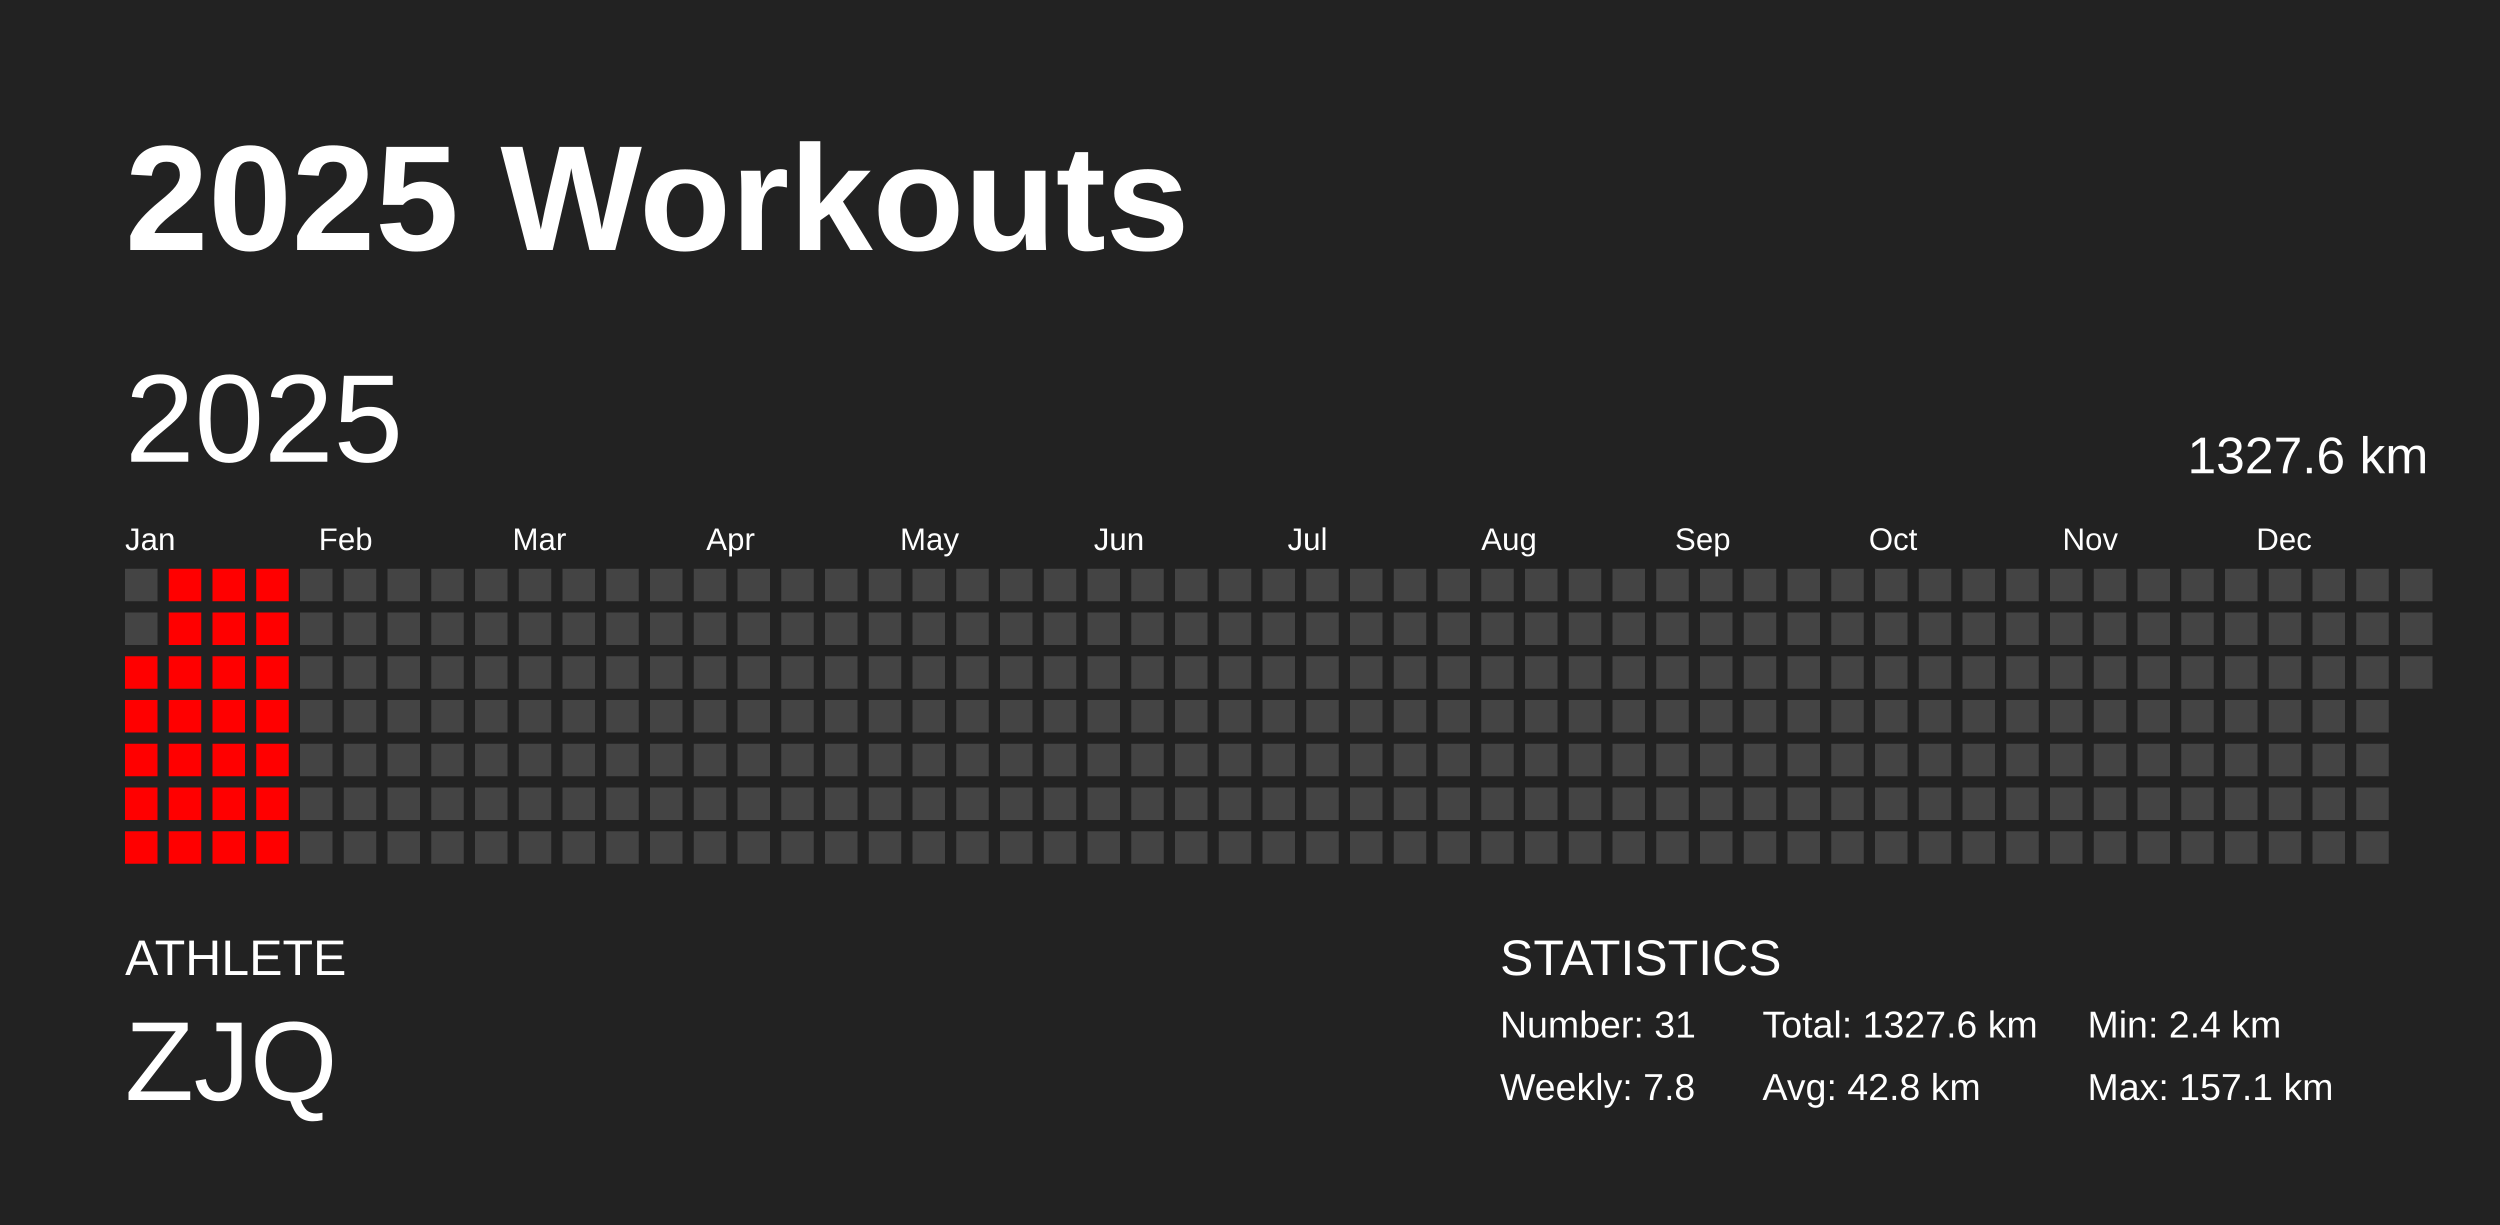
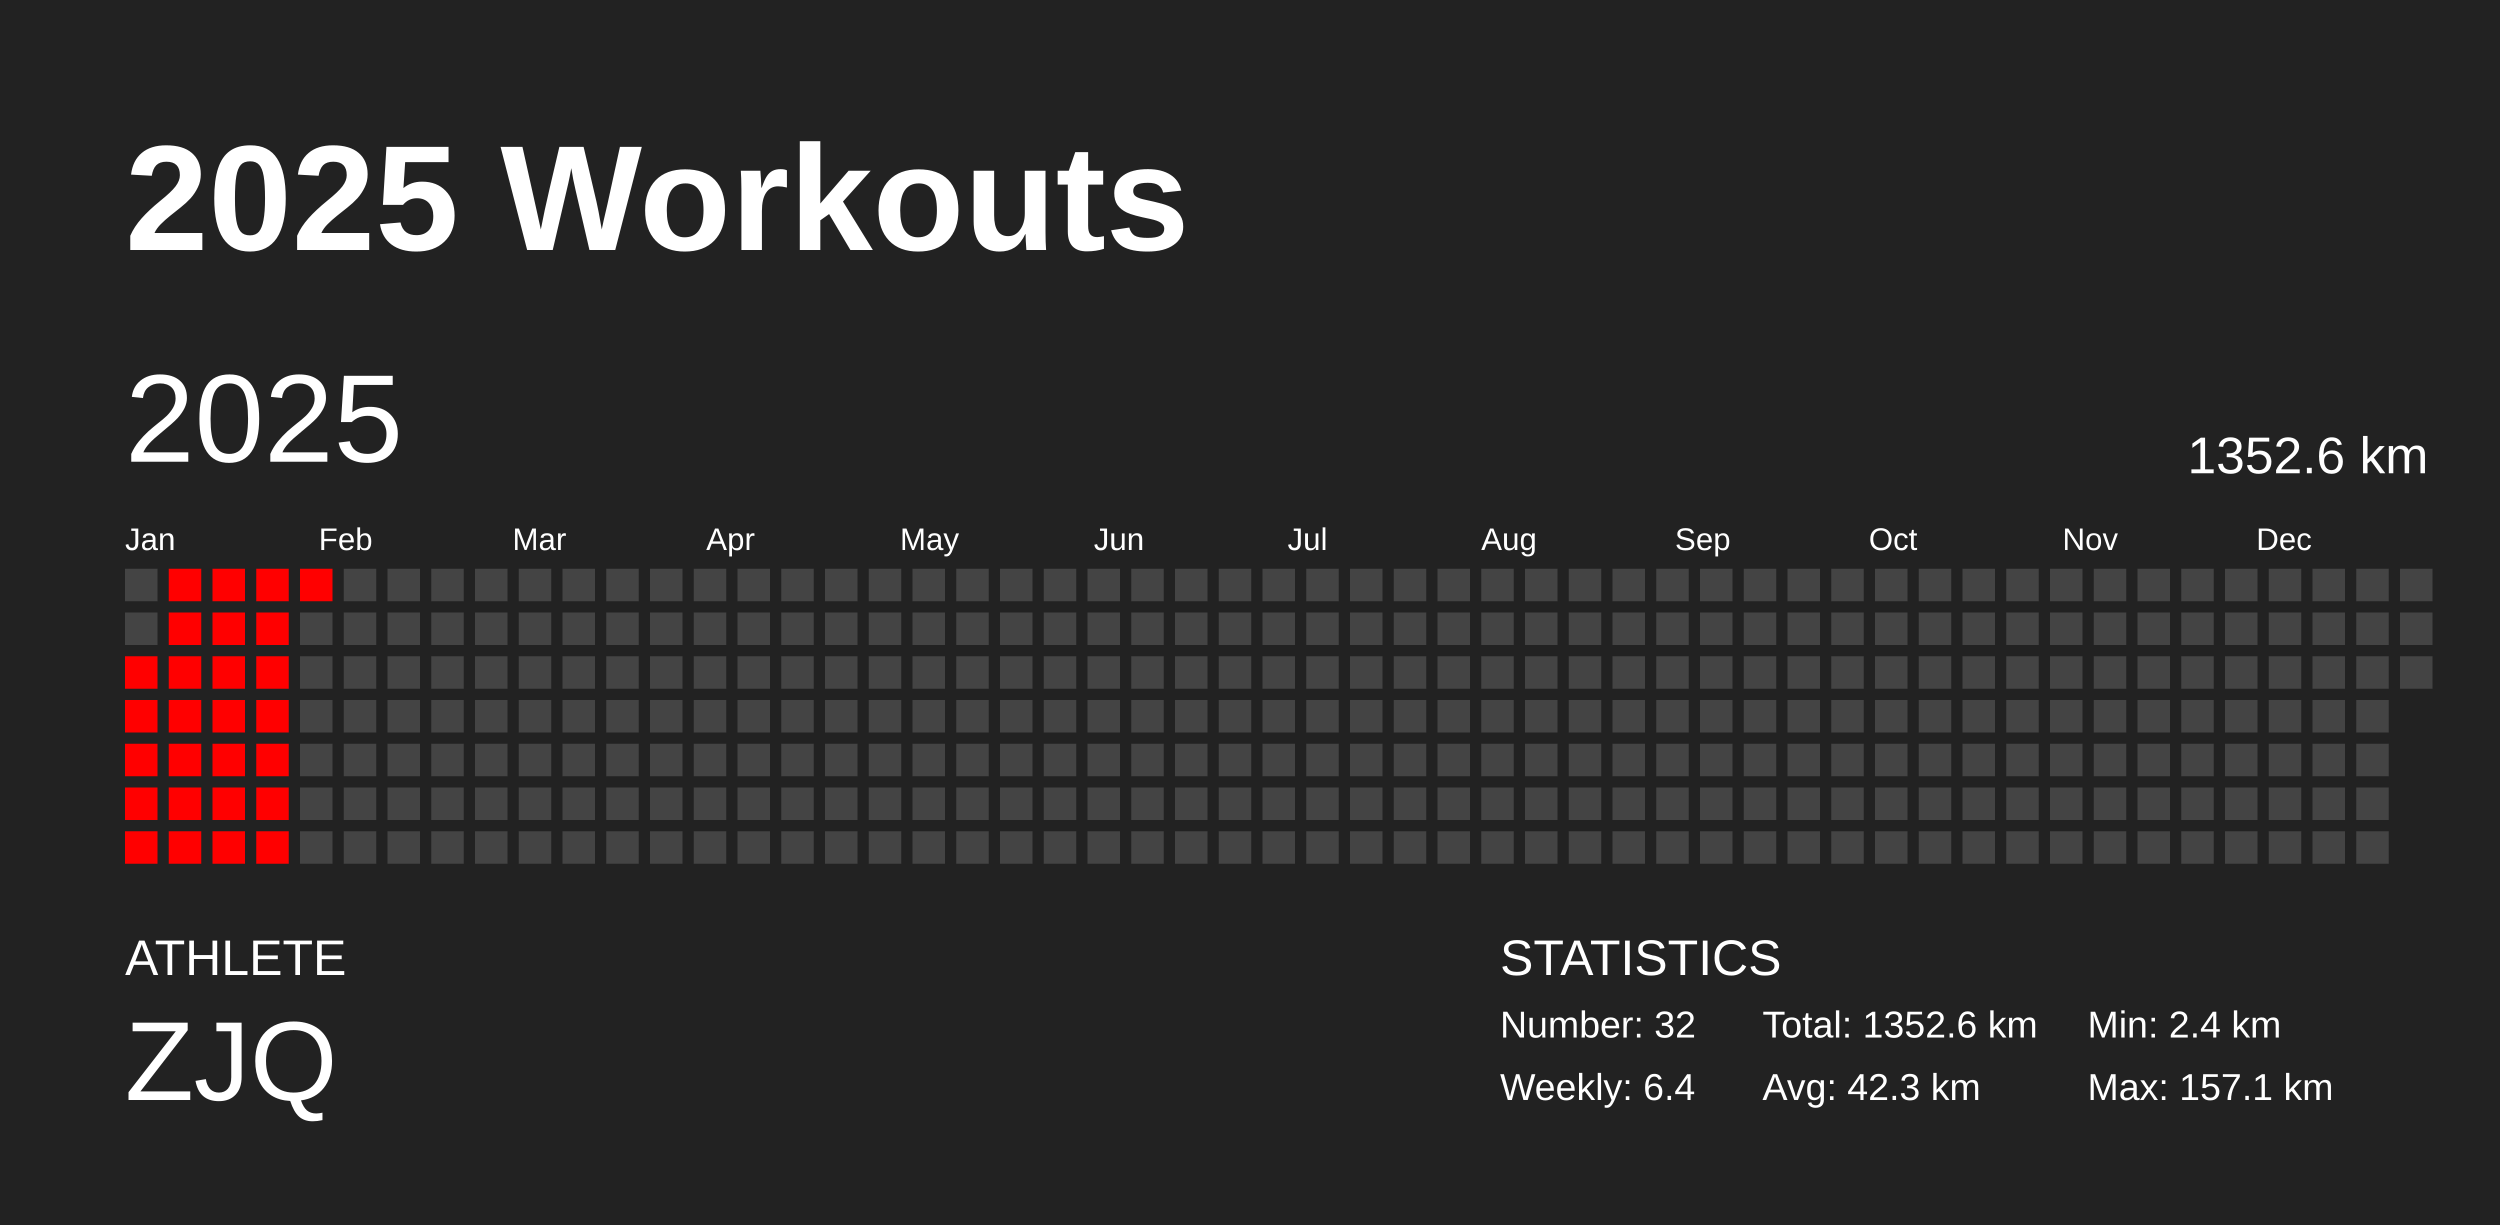
<svg xmlns="http://www.w3.org/2000/svg" baseProfile="full" height="98mm" version="1.1" viewBox="0,0,200,98" width="200mm">
  <defs />
  <rect fill="#222222" height="98" width="200" x="0" y="0" />
  <text fill="#FFFFFF" style="font-size:12px; font-family:Arial; font-weight:bold;" x="10" y="20">2025 Workouts</text>
  <text fill="#FFFFFF" style="font-size:4px; font-family:Arial" x="10" y="78">ATHLETE</text>
  <text fill="#FFFFFF" style="font-size:9px; font-family:Arial" x="10" y="88">ZJQ</text>
  <text fill="#FFFFFF" style="font-size:4px; font-family:Arial" x="120" y="78">STATISTICS</text>
-   <text fill="#FFFFFF" style="font-size:3px; font-family:Arial" x="120" y="83">Number: 31</text>
-   <text fill="#FFFFFF" style="font-size:3px; font-family:Arial" x="120" y="88">Weekly: 7.8</text>
-   <text fill="#FFFFFF" style="font-size:3px; font-family:Arial" x="141" y="83">Total: 1327.6 km</text>
-   <text fill="#FFFFFF" style="font-size:3px; font-family:Arial" x="141" y="88">Avg: 42.8 km</text>
+   <text fill="#FFFFFF" style="font-size:3px; font-family:Arial" x="120" y="83">Number: 32</text>
+   <text fill="#FFFFFF" style="font-size:3px; font-family:Arial" x="120" y="88">Weekly: 6.4</text>
+   <text fill="#FFFFFF" style="font-size:3px; font-family:Arial" x="141" y="83">Total: 1352.6 km</text>
+   <text fill="#FFFFFF" style="font-size:3px; font-family:Arial" x="141" y="88">Avg: 42.3 km</text>
  <text fill="#FFFFFF" style="font-size:3px; font-family:Arial" x="167" y="83">Min: 2.4 km</text>
  <text fill="#FFFFFF" style="font-size:3px; font-family:Arial" x="167" y="88">Max: 157.1 km</text>
  <text dominant-baseline="hanging" fill="#FFFFFF" style="font-size:10.0px; font-family:Arial;" x="10" y="30">2025</text>
-   <text dominant-baseline="hanging" fill="#FFFFFF" style="font-size:4.125px; font-family:Arial;" x="175" y="35">1327.6 km</text>
+   <text dominant-baseline="hanging" fill="#FFFFFF" style="font-size:4.125px; font-family:Arial;" x="175" y="35">1352.6 km</text>
  <text fill="#FFFFFF" style="font-size:2.5px; font-family:Arial" x="10.0" y="44">Jan</text>
  <text fill="#FFFFFF" style="font-size:2.5px; font-family:Arial" x="25.5" y="44">Feb</text>
  <text fill="#FFFFFF" style="font-size:2.5px; font-family:Arial" x="41.0" y="44">Mar</text>
  <text fill="#FFFFFF" style="font-size:2.5px; font-family:Arial" x="56.5" y="44">Apr</text>
  <text fill="#FFFFFF" style="font-size:2.5px; font-family:Arial" x="72.0" y="44">May</text>
  <text fill="#FFFFFF" style="font-size:2.5px; font-family:Arial" x="87.5" y="44">Jun</text>
  <text fill="#FFFFFF" style="font-size:2.5px; font-family:Arial" x="103.0" y="44">Jul</text>
  <text fill="#FFFFFF" style="font-size:2.5px; font-family:Arial" x="118.5" y="44">Aug</text>
  <text fill="#FFFFFF" style="font-size:2.5px; font-family:Arial" x="134.0" y="44">Sep</text>
  <text fill="#FFFFFF" style="font-size:2.5px; font-family:Arial" x="149.5" y="44">Oct</text>
  <text fill="#FFFFFF" style="font-size:2.5px; font-family:Arial" x="165.0" y="44">Nov</text>
  <text fill="#FFFFFF" style="font-size:2.5px; font-family:Arial" x="180.5" y="44">Dec</text>
  <rect fill="#444444" height="2.6" width="2.6" x="10.0" y="45.5" />
  <rect fill="#444444" height="2.6" width="2.6" x="10.0" y="49.0" />
  <rect fill="red" height="2.6" width="2.6" x="10.0" y="52.5" />
  <rect fill="red" height="2.6" width="2.6" x="10.0" y="56.0" />
  <rect fill="red" height="2.6" width="2.6" x="10.0" y="59.5" />
  <rect fill="red" height="2.6" width="2.6" x="10.0" y="63.0" />
  <rect fill="red" height="2.6" width="2.6" x="10.0" y="66.5" />
  <rect fill="red" height="2.6" width="2.6" x="13.5" y="45.5" />
  <rect fill="red" height="2.6" width="2.6" x="13.5" y="49.0" />
  <rect fill="red" height="2.6" width="2.6" x="13.5" y="52.5" />
  <rect fill="red" height="2.6" width="2.6" x="13.5" y="56.0" />
  <rect fill="red" height="2.6" width="2.6" x="13.5" y="59.5" />
  <rect fill="red" height="2.6" width="2.6" x="13.5" y="63.0" />
  <rect fill="red" height="2.6" width="2.6" x="13.5" y="66.5" />
  <rect fill="red" height="2.6" width="2.6" x="17.0" y="45.5" />
  <rect fill="red" height="2.6" width="2.6" x="17.0" y="49.0" />
  <rect fill="red" height="2.6" width="2.6" x="17.0" y="52.5" />
  <rect fill="red" height="2.6" width="2.6" x="17.0" y="56.0" />
  <rect fill="red" height="2.6" width="2.6" x="17.0" y="59.5" />
  <rect fill="red" height="2.6" width="2.6" x="17.0" y="63.0" />
  <rect fill="red" height="2.6" width="2.6" x="17.0" y="66.5" />
  <rect fill="red" height="2.6" width="2.6" x="20.5" y="45.5" />
  <rect fill="red" height="2.6" width="2.6" x="20.5" y="49.0" />
  <rect fill="red" height="2.6" width="2.6" x="20.5" y="52.5" />
  <rect fill="red" height="2.6" width="2.6" x="20.5" y="56.0" />
  <rect fill="red" height="2.6" width="2.6" x="20.5" y="59.5" />
  <rect fill="red" height="2.6" width="2.6" x="20.5" y="63.0" />
  <rect fill="red" height="2.6" width="2.6" x="20.5" y="66.5" />
-   <rect fill="#444444" height="2.6" width="2.6" x="24.0" y="45.5" />
+   <rect fill="red" height="2.6" width="2.6" x="24.0" y="45.5" />
  <rect fill="#444444" height="2.6" width="2.6" x="24.0" y="49.0" />
  <rect fill="#444444" height="2.6" width="2.6" x="24.0" y="52.5" />
  <rect fill="#444444" height="2.6" width="2.6" x="24.0" y="56.0" />
  <rect fill="#444444" height="2.6" width="2.6" x="24.0" y="59.5" />
  <rect fill="#444444" height="2.6" width="2.6" x="24.0" y="63.0" />
  <rect fill="#444444" height="2.6" width="2.6" x="24.0" y="66.5" />
  <rect fill="#444444" height="2.6" width="2.6" x="27.5" y="45.5" />
  <rect fill="#444444" height="2.6" width="2.6" x="27.5" y="49.0" />
  <rect fill="#444444" height="2.6" width="2.6" x="27.5" y="52.5" />
  <rect fill="#444444" height="2.6" width="2.6" x="27.5" y="56.0" />
  <rect fill="#444444" height="2.6" width="2.6" x="27.5" y="59.5" />
  <rect fill="#444444" height="2.6" width="2.6" x="27.5" y="63.0" />
  <rect fill="#444444" height="2.6" width="2.6" x="27.5" y="66.5" />
  <rect fill="#444444" height="2.6" width="2.6" x="31.0" y="45.5" />
  <rect fill="#444444" height="2.6" width="2.6" x="31.0" y="49.0" />
  <rect fill="#444444" height="2.6" width="2.6" x="31.0" y="52.5" />
  <rect fill="#444444" height="2.6" width="2.6" x="31.0" y="56.0" />
  <rect fill="#444444" height="2.6" width="2.6" x="31.0" y="59.5" />
  <rect fill="#444444" height="2.6" width="2.6" x="31.0" y="63.0" />
  <rect fill="#444444" height="2.6" width="2.6" x="31.0" y="66.5" />
  <rect fill="#444444" height="2.6" width="2.6" x="34.5" y="45.5" />
  <rect fill="#444444" height="2.6" width="2.6" x="34.5" y="49.0" />
  <rect fill="#444444" height="2.6" width="2.6" x="34.5" y="52.5" />
  <rect fill="#444444" height="2.6" width="2.6" x="34.5" y="56.0" />
  <rect fill="#444444" height="2.6" width="2.6" x="34.5" y="59.5" />
  <rect fill="#444444" height="2.6" width="2.6" x="34.5" y="63.0" />
  <rect fill="#444444" height="2.6" width="2.6" x="34.5" y="66.5" />
  <rect fill="#444444" height="2.6" width="2.6" x="38.0" y="45.5" />
  <rect fill="#444444" height="2.6" width="2.6" x="38.0" y="49.0" />
  <rect fill="#444444" height="2.6" width="2.6" x="38.0" y="52.5" />
  <rect fill="#444444" height="2.6" width="2.6" x="38.0" y="56.0" />
  <rect fill="#444444" height="2.6" width="2.6" x="38.0" y="59.5" />
  <rect fill="#444444" height="2.6" width="2.6" x="38.0" y="63.0" />
  <rect fill="#444444" height="2.6" width="2.6" x="38.0" y="66.5" />
  <rect fill="#444444" height="2.6" width="2.6" x="41.5" y="45.5" />
  <rect fill="#444444" height="2.6" width="2.6" x="41.5" y="49.0" />
  <rect fill="#444444" height="2.6" width="2.6" x="41.5" y="52.5" />
  <rect fill="#444444" height="2.6" width="2.6" x="41.5" y="56.0" />
  <rect fill="#444444" height="2.6" width="2.6" x="41.5" y="59.5" />
  <rect fill="#444444" height="2.6" width="2.6" x="41.5" y="63.0" />
  <rect fill="#444444" height="2.6" width="2.6" x="41.5" y="66.5" />
  <rect fill="#444444" height="2.6" width="2.6" x="45.0" y="45.5" />
  <rect fill="#444444" height="2.6" width="2.6" x="45.0" y="49.0" />
  <rect fill="#444444" height="2.6" width="2.6" x="45.0" y="52.5" />
  <rect fill="#444444" height="2.6" width="2.6" x="45.0" y="56.0" />
  <rect fill="#444444" height="2.6" width="2.6" x="45.0" y="59.5" />
  <rect fill="#444444" height="2.6" width="2.6" x="45.0" y="63.0" />
  <rect fill="#444444" height="2.6" width="2.6" x="45.0" y="66.5" />
  <rect fill="#444444" height="2.6" width="2.6" x="48.5" y="45.5" />
  <rect fill="#444444" height="2.6" width="2.6" x="48.5" y="49.0" />
  <rect fill="#444444" height="2.6" width="2.6" x="48.5" y="52.5" />
  <rect fill="#444444" height="2.6" width="2.6" x="48.5" y="56.0" />
  <rect fill="#444444" height="2.6" width="2.6" x="48.5" y="59.5" />
  <rect fill="#444444" height="2.6" width="2.6" x="48.5" y="63.0" />
  <rect fill="#444444" height="2.6" width="2.6" x="48.5" y="66.5" />
  <rect fill="#444444" height="2.6" width="2.6" x="52.0" y="45.5" />
  <rect fill="#444444" height="2.6" width="2.6" x="52.0" y="49.0" />
  <rect fill="#444444" height="2.6" width="2.6" x="52.0" y="52.5" />
  <rect fill="#444444" height="2.6" width="2.6" x="52.0" y="56.0" />
  <rect fill="#444444" height="2.6" width="2.6" x="52.0" y="59.5" />
  <rect fill="#444444" height="2.6" width="2.6" x="52.0" y="63.0" />
  <rect fill="#444444" height="2.6" width="2.6" x="52.0" y="66.5" />
  <rect fill="#444444" height="2.6" width="2.6" x="55.5" y="45.5" />
  <rect fill="#444444" height="2.6" width="2.6" x="55.5" y="49.0" />
  <rect fill="#444444" height="2.6" width="2.6" x="55.5" y="52.5" />
  <rect fill="#444444" height="2.6" width="2.6" x="55.5" y="56.0" />
  <rect fill="#444444" height="2.6" width="2.6" x="55.5" y="59.5" />
  <rect fill="#444444" height="2.6" width="2.6" x="55.5" y="63.0" />
  <rect fill="#444444" height="2.6" width="2.6" x="55.5" y="66.5" />
  <rect fill="#444444" height="2.6" width="2.6" x="59.0" y="45.5" />
  <rect fill="#444444" height="2.6" width="2.6" x="59.0" y="49.0" />
  <rect fill="#444444" height="2.6" width="2.6" x="59.0" y="52.5" />
  <rect fill="#444444" height="2.6" width="2.6" x="59.0" y="56.0" />
  <rect fill="#444444" height="2.6" width="2.6" x="59.0" y="59.5" />
  <rect fill="#444444" height="2.6" width="2.6" x="59.0" y="63.0" />
  <rect fill="#444444" height="2.6" width="2.6" x="59.0" y="66.5" />
  <rect fill="#444444" height="2.6" width="2.6" x="62.5" y="45.5" />
  <rect fill="#444444" height="2.6" width="2.6" x="62.5" y="49.0" />
  <rect fill="#444444" height="2.6" width="2.6" x="62.5" y="52.5" />
  <rect fill="#444444" height="2.6" width="2.6" x="62.5" y="56.0" />
  <rect fill="#444444" height="2.6" width="2.6" x="62.5" y="59.5" />
  <rect fill="#444444" height="2.6" width="2.6" x="62.5" y="63.0" />
  <rect fill="#444444" height="2.6" width="2.6" x="62.5" y="66.5" />
  <rect fill="#444444" height="2.6" width="2.6" x="66.0" y="45.5" />
  <rect fill="#444444" height="2.6" width="2.6" x="66.0" y="49.0" />
  <rect fill="#444444" height="2.6" width="2.6" x="66.0" y="52.5" />
  <rect fill="#444444" height="2.6" width="2.6" x="66.0" y="56.0" />
  <rect fill="#444444" height="2.6" width="2.6" x="66.0" y="59.5" />
  <rect fill="#444444" height="2.6" width="2.6" x="66.0" y="63.0" />
  <rect fill="#444444" height="2.6" width="2.6" x="66.0" y="66.5" />
  <rect fill="#444444" height="2.6" width="2.6" x="69.5" y="45.5" />
  <rect fill="#444444" height="2.6" width="2.6" x="69.5" y="49.0" />
  <rect fill="#444444" height="2.6" width="2.6" x="69.5" y="52.5" />
  <rect fill="#444444" height="2.6" width="2.6" x="69.5" y="56.0" />
  <rect fill="#444444" height="2.6" width="2.6" x="69.5" y="59.5" />
  <rect fill="#444444" height="2.6" width="2.6" x="69.5" y="63.0" />
  <rect fill="#444444" height="2.6" width="2.6" x="69.5" y="66.5" />
  <rect fill="#444444" height="2.6" width="2.6" x="73.0" y="45.5" />
  <rect fill="#444444" height="2.6" width="2.6" x="73.0" y="49.0" />
  <rect fill="#444444" height="2.6" width="2.6" x="73.0" y="52.5" />
  <rect fill="#444444" height="2.6" width="2.6" x="73.0" y="56.0" />
  <rect fill="#444444" height="2.6" width="2.6" x="73.0" y="59.5" />
  <rect fill="#444444" height="2.6" width="2.6" x="73.0" y="63.0" />
  <rect fill="#444444" height="2.6" width="2.6" x="73.0" y="66.5" />
  <rect fill="#444444" height="2.6" width="2.6" x="76.5" y="45.5" />
  <rect fill="#444444" height="2.6" width="2.6" x="76.5" y="49.0" />
  <rect fill="#444444" height="2.6" width="2.6" x="76.5" y="52.5" />
  <rect fill="#444444" height="2.6" width="2.6" x="76.5" y="56.0" />
  <rect fill="#444444" height="2.6" width="2.6" x="76.5" y="59.5" />
  <rect fill="#444444" height="2.6" width="2.6" x="76.5" y="63.0" />
  <rect fill="#444444" height="2.6" width="2.6" x="76.5" y="66.5" />
  <rect fill="#444444" height="2.6" width="2.6" x="80.0" y="45.5" />
  <rect fill="#444444" height="2.6" width="2.6" x="80.0" y="49.0" />
  <rect fill="#444444" height="2.6" width="2.6" x="80.0" y="52.5" />
  <rect fill="#444444" height="2.6" width="2.6" x="80.0" y="56.0" />
  <rect fill="#444444" height="2.6" width="2.6" x="80.0" y="59.5" />
  <rect fill="#444444" height="2.6" width="2.6" x="80.0" y="63.0" />
  <rect fill="#444444" height="2.6" width="2.6" x="80.0" y="66.5" />
  <rect fill="#444444" height="2.6" width="2.6" x="83.5" y="45.5" />
  <rect fill="#444444" height="2.6" width="2.6" x="83.5" y="49.0" />
  <rect fill="#444444" height="2.6" width="2.6" x="83.5" y="52.5" />
  <rect fill="#444444" height="2.6" width="2.6" x="83.5" y="56.0" />
  <rect fill="#444444" height="2.6" width="2.6" x="83.5" y="59.5" />
  <rect fill="#444444" height="2.6" width="2.6" x="83.5" y="63.0" />
  <rect fill="#444444" height="2.6" width="2.6" x="83.5" y="66.5" />
  <rect fill="#444444" height="2.6" width="2.6" x="87.0" y="45.5" />
  <rect fill="#444444" height="2.6" width="2.6" x="87.0" y="49.0" />
  <rect fill="#444444" height="2.6" width="2.6" x="87.0" y="52.5" />
  <rect fill="#444444" height="2.6" width="2.6" x="87.0" y="56.0" />
  <rect fill="#444444" height="2.6" width="2.6" x="87.0" y="59.5" />
  <rect fill="#444444" height="2.6" width="2.6" x="87.0" y="63.0" />
  <rect fill="#444444" height="2.6" width="2.6" x="87.0" y="66.5" />
  <rect fill="#444444" height="2.6" width="2.6" x="90.5" y="45.5" />
  <rect fill="#444444" height="2.6" width="2.6" x="90.5" y="49.0" />
  <rect fill="#444444" height="2.6" width="2.6" x="90.5" y="52.5" />
  <rect fill="#444444" height="2.6" width="2.6" x="90.5" y="56.0" />
  <rect fill="#444444" height="2.6" width="2.6" x="90.5" y="59.5" />
  <rect fill="#444444" height="2.6" width="2.6" x="90.5" y="63.0" />
  <rect fill="#444444" height="2.6" width="2.6" x="90.5" y="66.5" />
  <rect fill="#444444" height="2.6" width="2.6" x="94.0" y="45.5" />
  <rect fill="#444444" height="2.6" width="2.6" x="94.0" y="49.0" />
  <rect fill="#444444" height="2.6" width="2.6" x="94.0" y="52.5" />
  <rect fill="#444444" height="2.6" width="2.6" x="94.0" y="56.0" />
  <rect fill="#444444" height="2.6" width="2.6" x="94.0" y="59.5" />
  <rect fill="#444444" height="2.6" width="2.6" x="94.0" y="63.0" />
  <rect fill="#444444" height="2.6" width="2.6" x="94.0" y="66.5" />
  <rect fill="#444444" height="2.6" width="2.6" x="97.5" y="45.5" />
  <rect fill="#444444" height="2.6" width="2.6" x="97.5" y="49.0" />
  <rect fill="#444444" height="2.6" width="2.6" x="97.5" y="52.5" />
  <rect fill="#444444" height="2.6" width="2.6" x="97.5" y="56.0" />
  <rect fill="#444444" height="2.6" width="2.6" x="97.5" y="59.5" />
  <rect fill="#444444" height="2.6" width="2.6" x="97.5" y="63.0" />
  <rect fill="#444444" height="2.6" width="2.6" x="97.5" y="66.5" />
  <rect fill="#444444" height="2.6" width="2.6" x="101.0" y="45.5" />
  <rect fill="#444444" height="2.6" width="2.6" x="101.0" y="49.0" />
  <rect fill="#444444" height="2.6" width="2.6" x="101.0" y="52.5" />
  <rect fill="#444444" height="2.6" width="2.6" x="101.0" y="56.0" />
  <rect fill="#444444" height="2.6" width="2.6" x="101.0" y="59.5" />
  <rect fill="#444444" height="2.6" width="2.6" x="101.0" y="63.0" />
  <rect fill="#444444" height="2.6" width="2.6" x="101.0" y="66.5" />
  <rect fill="#444444" height="2.6" width="2.6" x="104.5" y="45.5" />
  <rect fill="#444444" height="2.6" width="2.6" x="104.5" y="49.0" />
  <rect fill="#444444" height="2.6" width="2.6" x="104.5" y="52.5" />
  <rect fill="#444444" height="2.6" width="2.6" x="104.5" y="56.0" />
  <rect fill="#444444" height="2.6" width="2.6" x="104.5" y="59.5" />
  <rect fill="#444444" height="2.6" width="2.6" x="104.5" y="63.0" />
  <rect fill="#444444" height="2.6" width="2.6" x="104.5" y="66.5" />
  <rect fill="#444444" height="2.6" width="2.6" x="108.0" y="45.5" />
  <rect fill="#444444" height="2.6" width="2.6" x="108.0" y="49.0" />
  <rect fill="#444444" height="2.6" width="2.6" x="108.0" y="52.5" />
  <rect fill="#444444" height="2.6" width="2.6" x="108.0" y="56.0" />
  <rect fill="#444444" height="2.6" width="2.6" x="108.0" y="59.5" />
  <rect fill="#444444" height="2.6" width="2.6" x="108.0" y="63.0" />
  <rect fill="#444444" height="2.6" width="2.6" x="108.0" y="66.5" />
  <rect fill="#444444" height="2.6" width="2.6" x="111.5" y="45.5" />
  <rect fill="#444444" height="2.6" width="2.6" x="111.5" y="49.0" />
  <rect fill="#444444" height="2.6" width="2.6" x="111.5" y="52.5" />
  <rect fill="#444444" height="2.6" width="2.6" x="111.5" y="56.0" />
  <rect fill="#444444" height="2.6" width="2.6" x="111.5" y="59.5" />
  <rect fill="#444444" height="2.6" width="2.6" x="111.5" y="63.0" />
  <rect fill="#444444" height="2.6" width="2.6" x="111.5" y="66.5" />
  <rect fill="#444444" height="2.6" width="2.6" x="115.0" y="45.5" />
  <rect fill="#444444" height="2.6" width="2.6" x="115.0" y="49.0" />
  <rect fill="#444444" height="2.6" width="2.6" x="115.0" y="52.5" />
  <rect fill="#444444" height="2.6" width="2.6" x="115.0" y="56.0" />
  <rect fill="#444444" height="2.6" width="2.6" x="115.0" y="59.5" />
  <rect fill="#444444" height="2.6" width="2.6" x="115.0" y="63.0" />
  <rect fill="#444444" height="2.6" width="2.6" x="115.0" y="66.5" />
  <rect fill="#444444" height="2.6" width="2.6" x="118.5" y="45.5" />
  <rect fill="#444444" height="2.6" width="2.6" x="118.5" y="49.0" />
  <rect fill="#444444" height="2.6" width="2.6" x="118.5" y="52.5" />
  <rect fill="#444444" height="2.6" width="2.6" x="118.5" y="56.0" />
  <rect fill="#444444" height="2.6" width="2.6" x="118.5" y="59.5" />
  <rect fill="#444444" height="2.6" width="2.6" x="118.5" y="63.0" />
  <rect fill="#444444" height="2.6" width="2.6" x="118.5" y="66.5" />
  <rect fill="#444444" height="2.6" width="2.6" x="122.0" y="45.5" />
  <rect fill="#444444" height="2.6" width="2.6" x="122.0" y="49.0" />
  <rect fill="#444444" height="2.6" width="2.6" x="122.0" y="52.5" />
  <rect fill="#444444" height="2.6" width="2.6" x="122.0" y="56.0" />
  <rect fill="#444444" height="2.6" width="2.6" x="122.0" y="59.5" />
  <rect fill="#444444" height="2.6" width="2.6" x="122.0" y="63.0" />
  <rect fill="#444444" height="2.6" width="2.6" x="122.0" y="66.5" />
  <rect fill="#444444" height="2.6" width="2.6" x="125.5" y="45.5" />
  <rect fill="#444444" height="2.6" width="2.6" x="125.5" y="49.0" />
  <rect fill="#444444" height="2.6" width="2.6" x="125.5" y="52.5" />
  <rect fill="#444444" height="2.6" width="2.6" x="125.5" y="56.0" />
  <rect fill="#444444" height="2.6" width="2.6" x="125.5" y="59.5" />
  <rect fill="#444444" height="2.6" width="2.6" x="125.5" y="63.0" />
  <rect fill="#444444" height="2.6" width="2.6" x="125.5" y="66.5" />
  <rect fill="#444444" height="2.6" width="2.6" x="129.0" y="45.5" />
  <rect fill="#444444" height="2.6" width="2.6" x="129.0" y="49.0" />
  <rect fill="#444444" height="2.6" width="2.6" x="129.0" y="52.5" />
  <rect fill="#444444" height="2.6" width="2.6" x="129.0" y="56.0" />
  <rect fill="#444444" height="2.6" width="2.6" x="129.0" y="59.5" />
  <rect fill="#444444" height="2.6" width="2.6" x="129.0" y="63.0" />
  <rect fill="#444444" height="2.6" width="2.6" x="129.0" y="66.5" />
  <rect fill="#444444" height="2.6" width="2.6" x="132.5" y="45.5" />
  <rect fill="#444444" height="2.6" width="2.6" x="132.5" y="49.0" />
  <rect fill="#444444" height="2.6" width="2.6" x="132.5" y="52.5" />
  <rect fill="#444444" height="2.6" width="2.6" x="132.5" y="56.0" />
  <rect fill="#444444" height="2.6" width="2.6" x="132.5" y="59.5" />
  <rect fill="#444444" height="2.6" width="2.6" x="132.5" y="63.0" />
  <rect fill="#444444" height="2.6" width="2.6" x="132.5" y="66.5" />
  <rect fill="#444444" height="2.6" width="2.6" x="136.0" y="45.5" />
  <rect fill="#444444" height="2.6" width="2.6" x="136.0" y="49.0" />
  <rect fill="#444444" height="2.6" width="2.6" x="136.0" y="52.5" />
  <rect fill="#444444" height="2.6" width="2.6" x="136.0" y="56.0" />
  <rect fill="#444444" height="2.6" width="2.6" x="136.0" y="59.5" />
  <rect fill="#444444" height="2.6" width="2.6" x="136.0" y="63.0" />
  <rect fill="#444444" height="2.6" width="2.6" x="136.0" y="66.5" />
  <rect fill="#444444" height="2.6" width="2.6" x="139.5" y="45.5" />
  <rect fill="#444444" height="2.6" width="2.6" x="139.5" y="49.0" />
  <rect fill="#444444" height="2.6" width="2.6" x="139.5" y="52.5" />
  <rect fill="#444444" height="2.6" width="2.6" x="139.5" y="56.0" />
  <rect fill="#444444" height="2.6" width="2.6" x="139.5" y="59.5" />
  <rect fill="#444444" height="2.6" width="2.6" x="139.5" y="63.0" />
  <rect fill="#444444" height="2.6" width="2.6" x="139.5" y="66.5" />
  <rect fill="#444444" height="2.6" width="2.6" x="143.0" y="45.5" />
  <rect fill="#444444" height="2.6" width="2.6" x="143.0" y="49.0" />
  <rect fill="#444444" height="2.6" width="2.6" x="143.0" y="52.5" />
  <rect fill="#444444" height="2.6" width="2.6" x="143.0" y="56.0" />
  <rect fill="#444444" height="2.6" width="2.6" x="143.0" y="59.5" />
  <rect fill="#444444" height="2.6" width="2.6" x="143.0" y="63.0" />
  <rect fill="#444444" height="2.6" width="2.6" x="143.0" y="66.5" />
  <rect fill="#444444" height="2.6" width="2.6" x="146.5" y="45.5" />
  <rect fill="#444444" height="2.6" width="2.6" x="146.5" y="49.0" />
  <rect fill="#444444" height="2.6" width="2.6" x="146.5" y="52.5" />
  <rect fill="#444444" height="2.6" width="2.6" x="146.5" y="56.0" />
  <rect fill="#444444" height="2.6" width="2.6" x="146.5" y="59.5" />
  <rect fill="#444444" height="2.6" width="2.6" x="146.5" y="63.0" />
  <rect fill="#444444" height="2.6" width="2.6" x="146.5" y="66.5" />
  <rect fill="#444444" height="2.6" width="2.6" x="150.0" y="45.5" />
  <rect fill="#444444" height="2.6" width="2.6" x="150.0" y="49.0" />
  <rect fill="#444444" height="2.6" width="2.6" x="150.0" y="52.5" />
  <rect fill="#444444" height="2.6" width="2.6" x="150.0" y="56.0" />
  <rect fill="#444444" height="2.6" width="2.6" x="150.0" y="59.5" />
  <rect fill="#444444" height="2.6" width="2.6" x="150.0" y="63.0" />
  <rect fill="#444444" height="2.6" width="2.6" x="150.0" y="66.5" />
  <rect fill="#444444" height="2.6" width="2.6" x="153.5" y="45.5" />
  <rect fill="#444444" height="2.6" width="2.6" x="153.5" y="49.0" />
  <rect fill="#444444" height="2.6" width="2.6" x="153.5" y="52.5" />
  <rect fill="#444444" height="2.6" width="2.6" x="153.5" y="56.0" />
  <rect fill="#444444" height="2.6" width="2.6" x="153.5" y="59.5" />
  <rect fill="#444444" height="2.6" width="2.6" x="153.5" y="63.0" />
  <rect fill="#444444" height="2.6" width="2.6" x="153.5" y="66.5" />
  <rect fill="#444444" height="2.6" width="2.6" x="157.0" y="45.5" />
  <rect fill="#444444" height="2.6" width="2.6" x="157.0" y="49.0" />
  <rect fill="#444444" height="2.6" width="2.6" x="157.0" y="52.5" />
  <rect fill="#444444" height="2.6" width="2.6" x="157.0" y="56.0" />
  <rect fill="#444444" height="2.6" width="2.6" x="157.0" y="59.5" />
  <rect fill="#444444" height="2.6" width="2.6" x="157.0" y="63.0" />
  <rect fill="#444444" height="2.6" width="2.6" x="157.0" y="66.5" />
  <rect fill="#444444" height="2.6" width="2.6" x="160.5" y="45.5" />
  <rect fill="#444444" height="2.6" width="2.6" x="160.5" y="49.0" />
  <rect fill="#444444" height="2.6" width="2.6" x="160.5" y="52.5" />
  <rect fill="#444444" height="2.6" width="2.6" x="160.5" y="56.0" />
  <rect fill="#444444" height="2.6" width="2.6" x="160.5" y="59.5" />
  <rect fill="#444444" height="2.6" width="2.6" x="160.5" y="63.0" />
  <rect fill="#444444" height="2.6" width="2.6" x="160.5" y="66.5" />
  <rect fill="#444444" height="2.6" width="2.6" x="164.0" y="45.5" />
  <rect fill="#444444" height="2.6" width="2.6" x="164.0" y="49.0" />
  <rect fill="#444444" height="2.6" width="2.6" x="164.0" y="52.5" />
  <rect fill="#444444" height="2.6" width="2.6" x="164.0" y="56.0" />
  <rect fill="#444444" height="2.6" width="2.6" x="164.0" y="59.5" />
  <rect fill="#444444" height="2.6" width="2.6" x="164.0" y="63.0" />
  <rect fill="#444444" height="2.6" width="2.6" x="164.0" y="66.5" />
  <rect fill="#444444" height="2.6" width="2.6" x="167.5" y="45.5" />
  <rect fill="#444444" height="2.6" width="2.6" x="167.5" y="49.0" />
  <rect fill="#444444" height="2.6" width="2.6" x="167.5" y="52.5" />
  <rect fill="#444444" height="2.6" width="2.6" x="167.5" y="56.0" />
  <rect fill="#444444" height="2.6" width="2.6" x="167.5" y="59.5" />
  <rect fill="#444444" height="2.6" width="2.6" x="167.5" y="63.0" />
  <rect fill="#444444" height="2.6" width="2.6" x="167.5" y="66.5" />
  <rect fill="#444444" height="2.6" width="2.6" x="171.0" y="45.5" />
  <rect fill="#444444" height="2.6" width="2.6" x="171.0" y="49.0" />
  <rect fill="#444444" height="2.6" width="2.6" x="171.0" y="52.5" />
  <rect fill="#444444" height="2.6" width="2.6" x="171.0" y="56.0" />
  <rect fill="#444444" height="2.6" width="2.6" x="171.0" y="59.5" />
  <rect fill="#444444" height="2.6" width="2.6" x="171.0" y="63.0" />
  <rect fill="#444444" height="2.6" width="2.6" x="171.0" y="66.5" />
  <rect fill="#444444" height="2.6" width="2.6" x="174.5" y="45.5" />
  <rect fill="#444444" height="2.6" width="2.6" x="174.5" y="49.0" />
  <rect fill="#444444" height="2.6" width="2.6" x="174.5" y="52.5" />
  <rect fill="#444444" height="2.6" width="2.6" x="174.5" y="56.0" />
  <rect fill="#444444" height="2.6" width="2.6" x="174.5" y="59.5" />
  <rect fill="#444444" height="2.6" width="2.6" x="174.5" y="63.0" />
  <rect fill="#444444" height="2.6" width="2.6" x="174.5" y="66.5" />
  <rect fill="#444444" height="2.6" width="2.6" x="178.0" y="45.5" />
  <rect fill="#444444" height="2.6" width="2.6" x="178.0" y="49.0" />
  <rect fill="#444444" height="2.6" width="2.6" x="178.0" y="52.5" />
  <rect fill="#444444" height="2.6" width="2.6" x="178.0" y="56.0" />
  <rect fill="#444444" height="2.6" width="2.6" x="178.0" y="59.5" />
  <rect fill="#444444" height="2.6" width="2.6" x="178.0" y="63.0" />
  <rect fill="#444444" height="2.6" width="2.6" x="178.0" y="66.5" />
  <rect fill="#444444" height="2.6" width="2.6" x="181.5" y="45.5" />
  <rect fill="#444444" height="2.6" width="2.6" x="181.5" y="49.0" />
  <rect fill="#444444" height="2.6" width="2.6" x="181.5" y="52.5" />
  <rect fill="#444444" height="2.6" width="2.6" x="181.5" y="56.0" />
  <rect fill="#444444" height="2.6" width="2.6" x="181.5" y="59.5" />
  <rect fill="#444444" height="2.6" width="2.6" x="181.5" y="63.0" />
  <rect fill="#444444" height="2.6" width="2.6" x="181.5" y="66.5" />
  <rect fill="#444444" height="2.6" width="2.6" x="185.0" y="45.5" />
  <rect fill="#444444" height="2.6" width="2.6" x="185.0" y="49.0" />
  <rect fill="#444444" height="2.6" width="2.6" x="185.0" y="52.5" />
  <rect fill="#444444" height="2.6" width="2.6" x="185.0" y="56.0" />
  <rect fill="#444444" height="2.6" width="2.6" x="185.0" y="59.5" />
  <rect fill="#444444" height="2.6" width="2.6" x="185.0" y="63.0" />
  <rect fill="#444444" height="2.6" width="2.6" x="185.0" y="66.5" />
  <rect fill="#444444" height="2.6" width="2.6" x="188.5" y="45.5" />
  <rect fill="#444444" height="2.6" width="2.6" x="188.5" y="49.0" />
  <rect fill="#444444" height="2.6" width="2.6" x="188.5" y="52.5" />
  <rect fill="#444444" height="2.6" width="2.6" x="188.5" y="56.0" />
  <rect fill="#444444" height="2.6" width="2.6" x="188.5" y="59.5" />
  <rect fill="#444444" height="2.6" width="2.6" x="188.5" y="63.0" />
  <rect fill="#444444" height="2.6" width="2.6" x="188.5" y="66.5" />
  <rect fill="#444444" height="2.6" width="2.6" x="192.0" y="45.5" />
  <rect fill="#444444" height="2.6" width="2.6" x="192.0" y="49.0" />
  <rect fill="#444444" height="2.6" width="2.6" x="192.0" y="52.5" />
</svg>
